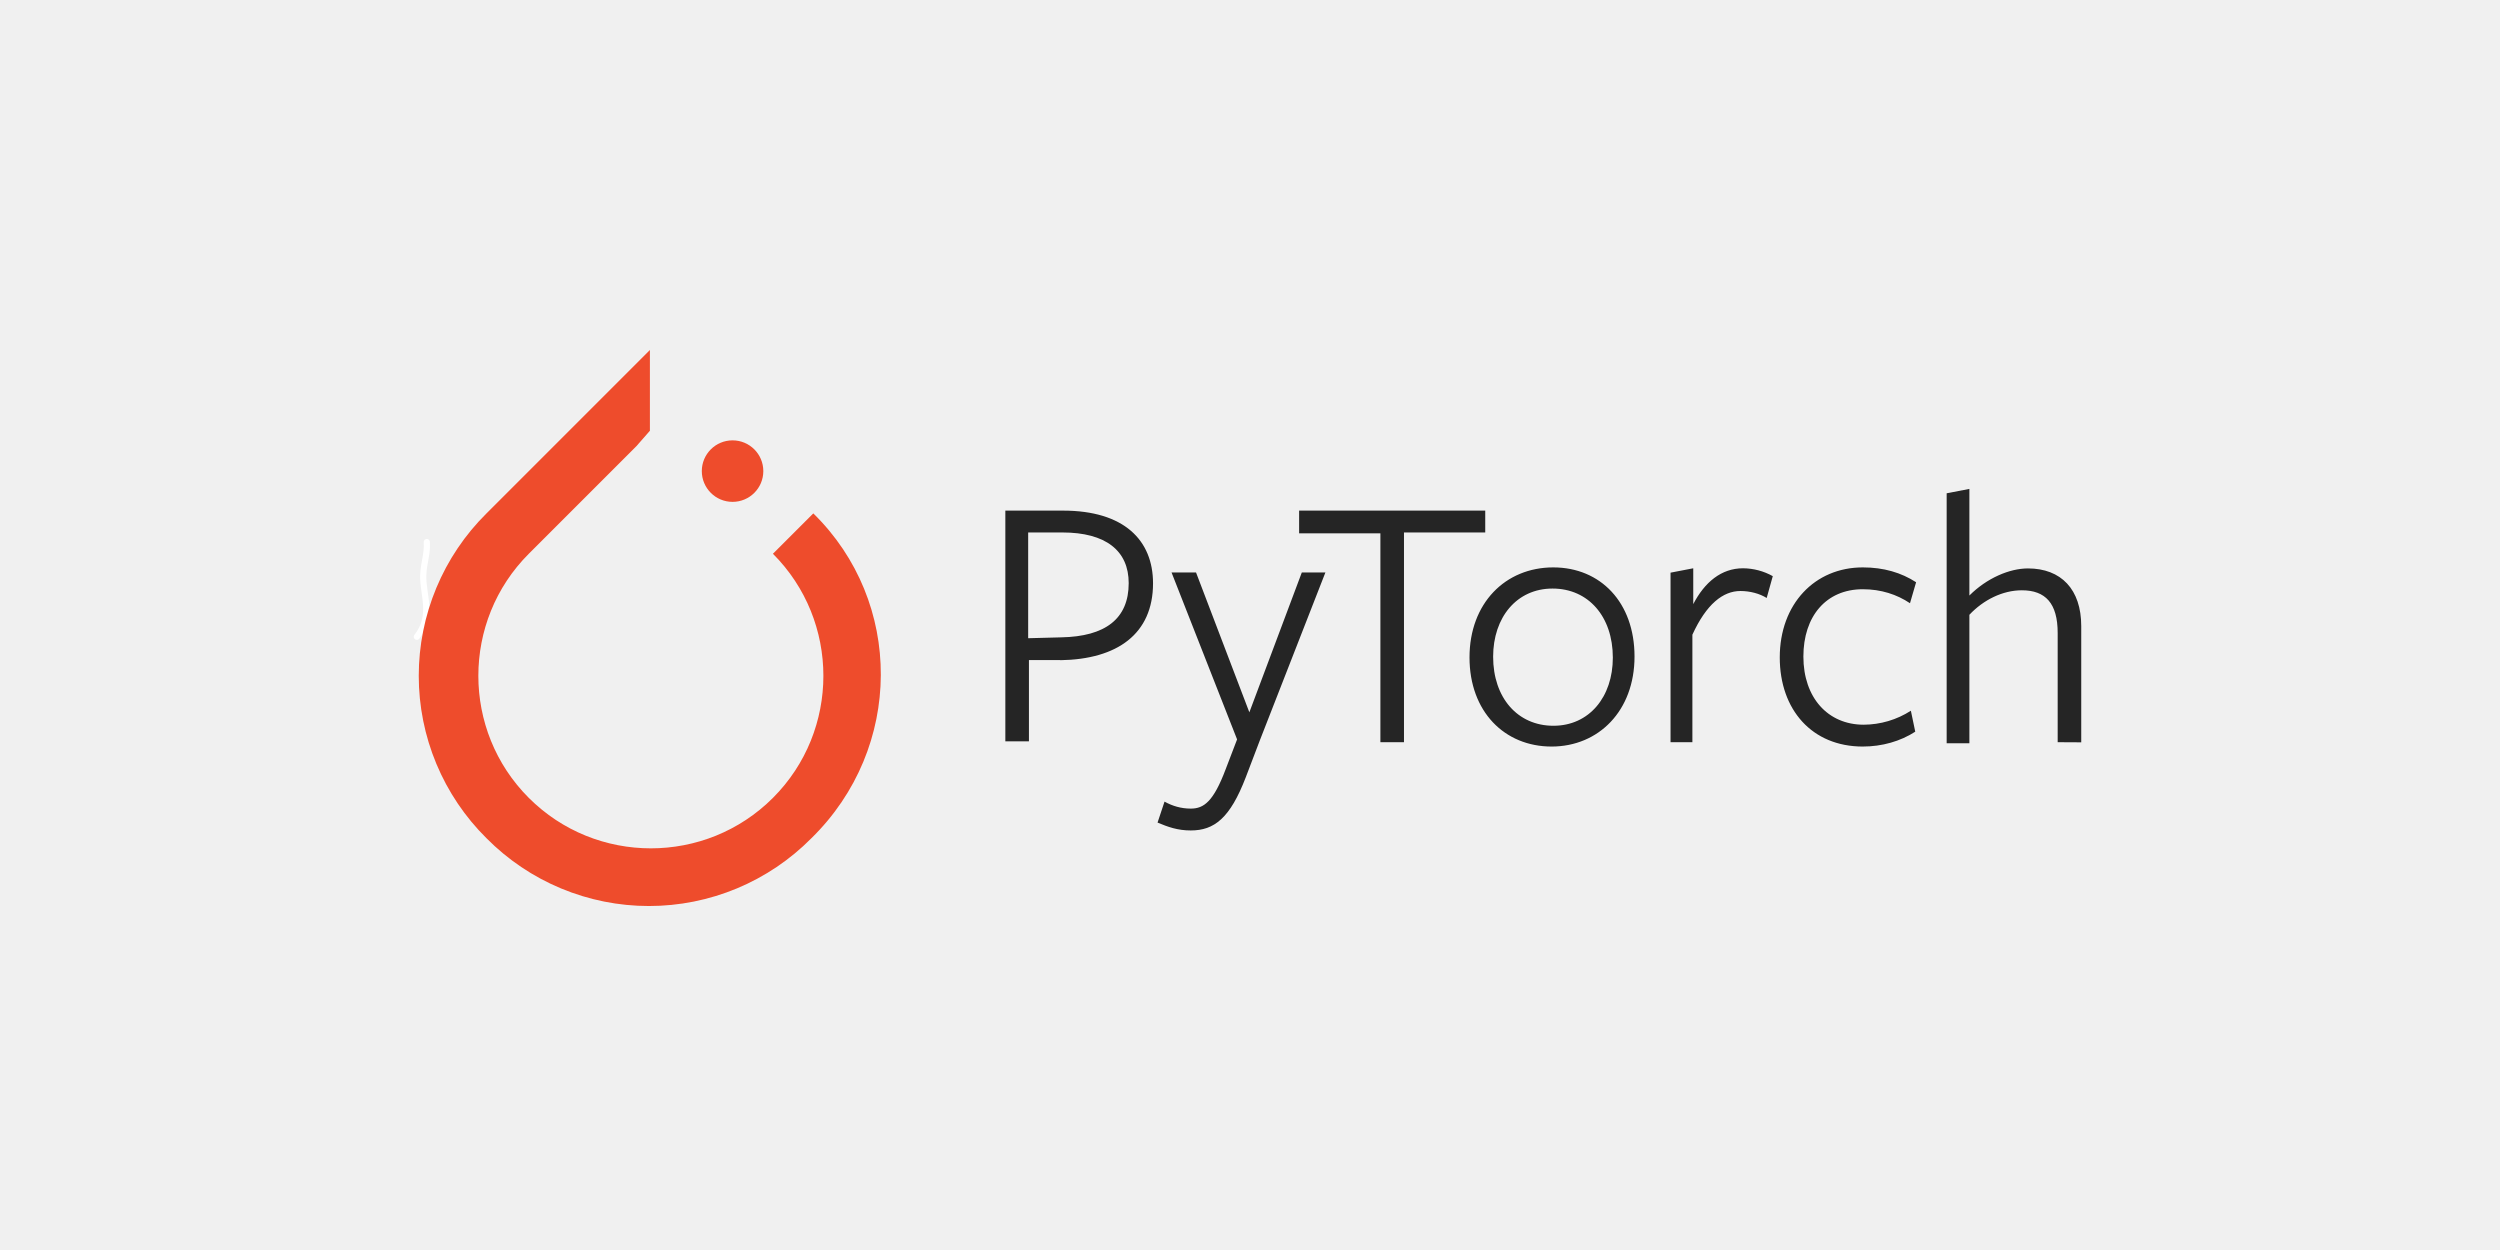
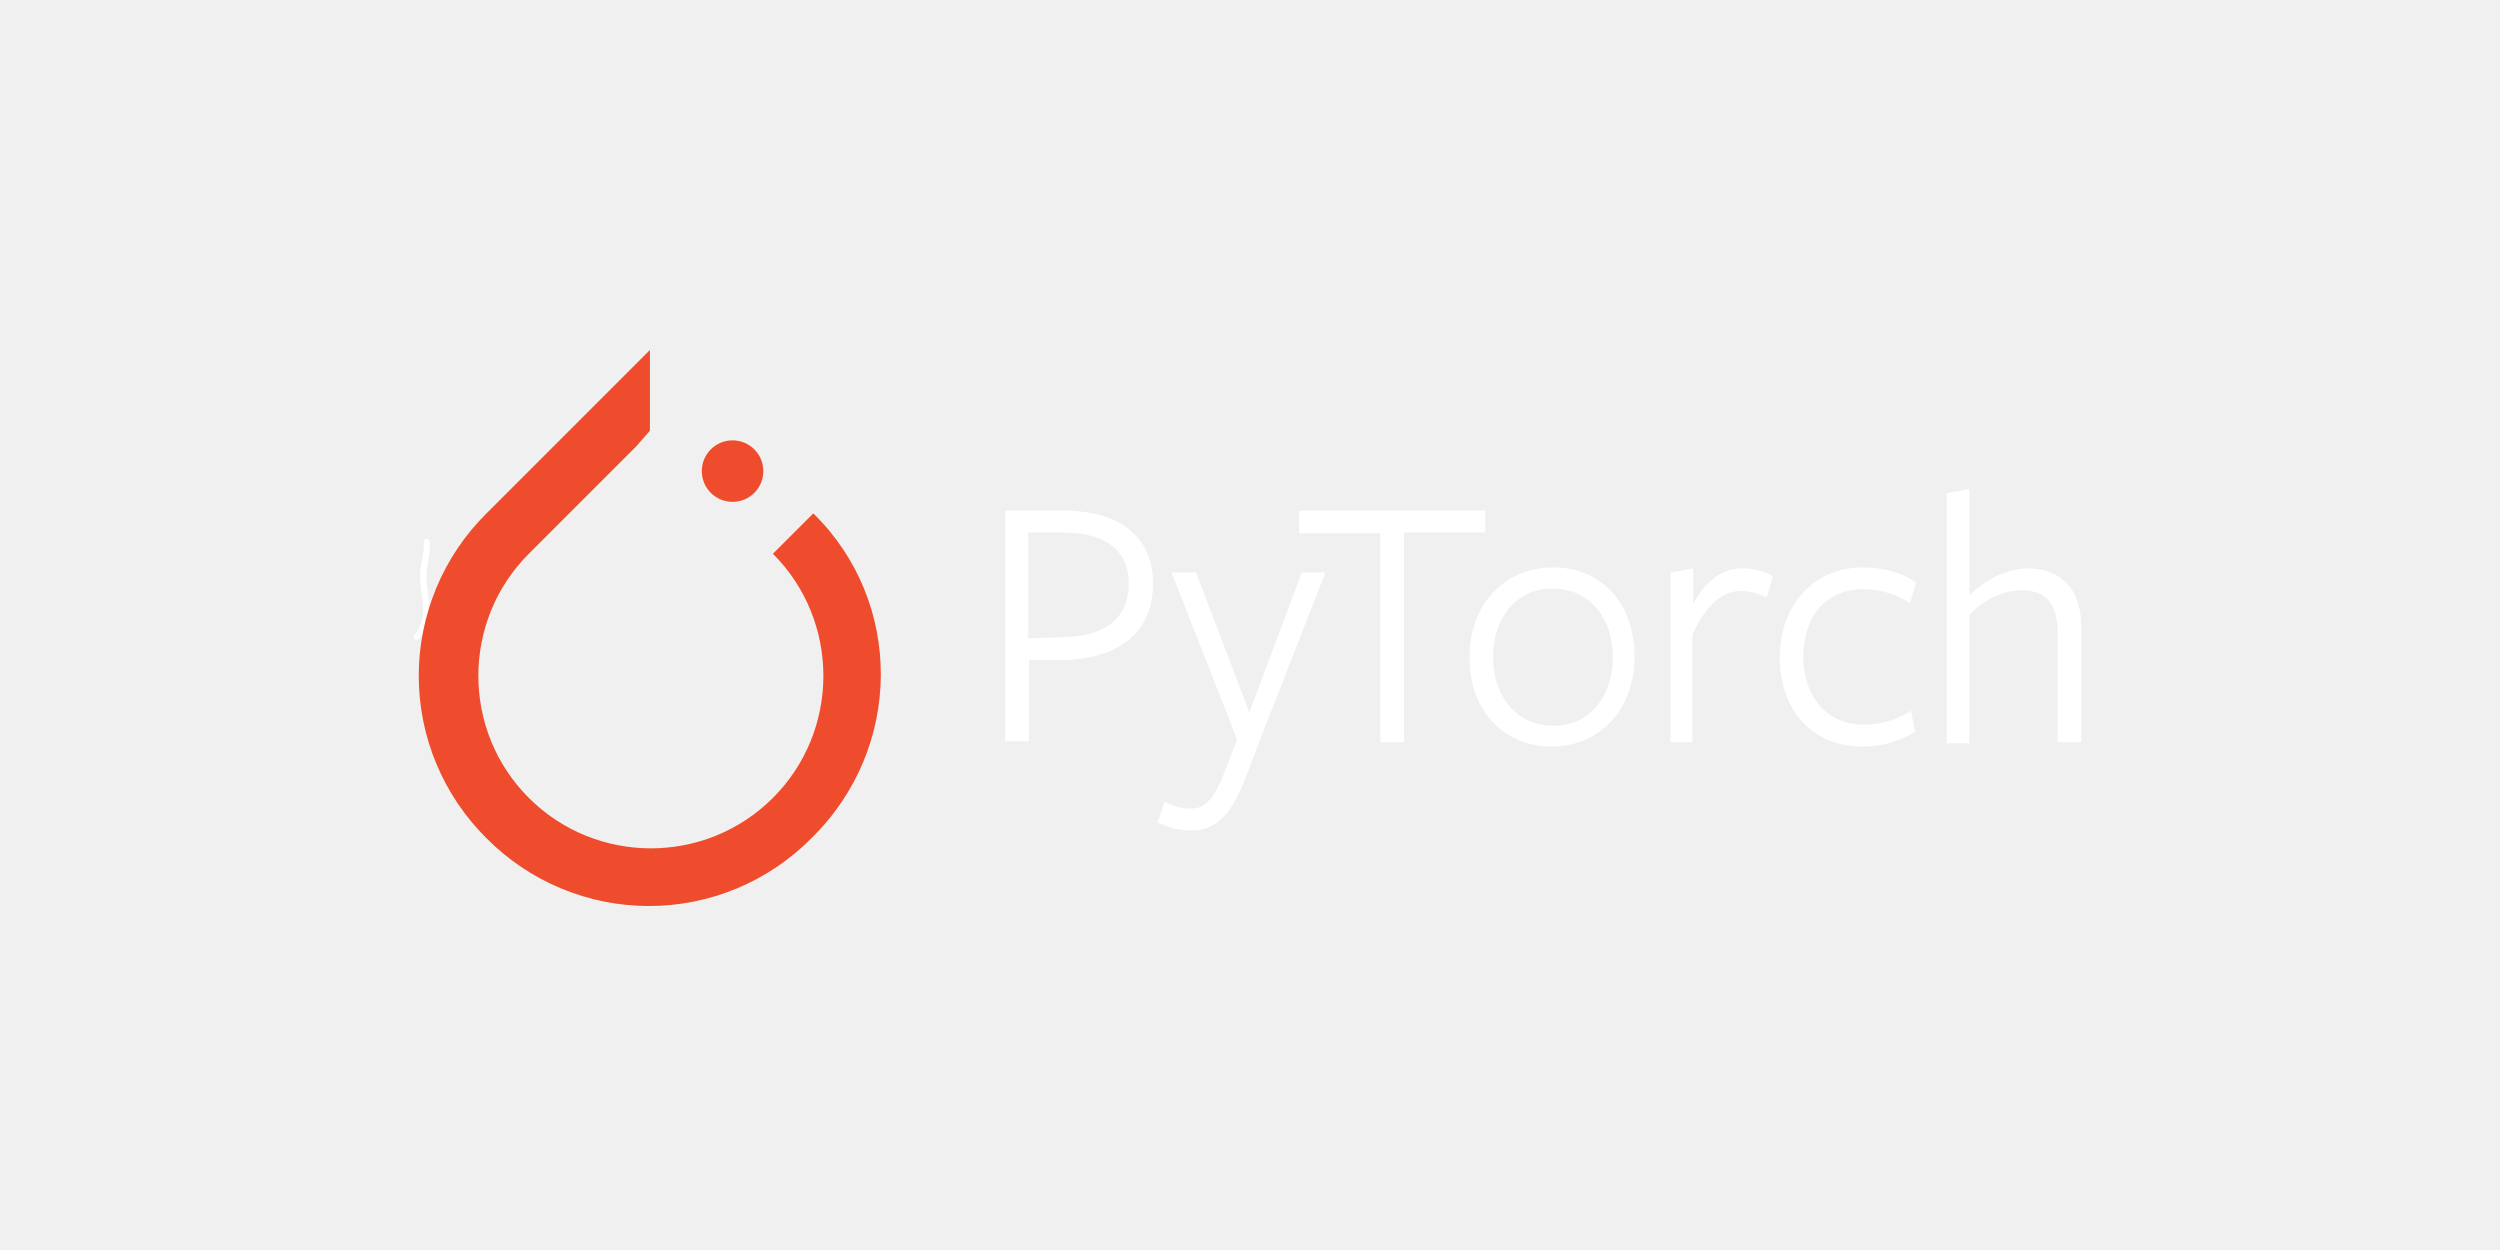
<svg xmlns="http://www.w3.org/2000/svg" width="400" height="200" viewBox="0 0 400 200" fill="none">
  <path d="M68.289 86.732C68.411 88.666 67.798 89.981 67.72 92.041C67.606 95.032 69.401 98.454 66.695 101.884" stroke="white" stroke-width="0.988" stroke-linecap="round" stroke-linejoin="round" />
  <path d="M130.128 82.143L123.669 88.601C134.433 99.366 134.433 116.897 123.669 127.662C112.904 138.426 95.373 138.426 84.609 127.662C73.844 116.897 73.844 99.366 84.609 88.601L101.832 71.378L103.985 68.918V56L77.842 82.143C74.407 85.543 71.68 89.591 69.819 94.052C67.958 98.513 67 103.298 67 108.132C67 112.965 67.958 117.751 69.819 122.211C71.68 126.672 74.407 130.72 77.842 134.12C81.243 137.556 85.29 140.282 89.751 142.143C94.212 144.004 98.998 144.963 103.831 144.963C108.665 144.963 113.45 144.004 117.911 142.143C122.372 140.282 126.42 137.556 129.82 134.12C144.583 119.665 144.583 96.29 130.128 82.143Z" fill="#EE4C2C" />
  <path d="M117.21 80.299C119.928 80.299 122.131 78.096 122.131 75.378C122.131 72.66 119.928 70.457 117.21 70.457C114.492 70.457 112.289 72.66 112.289 75.378C112.289 78.096 114.492 80.299 117.21 80.299Z" fill="#EE4C2C" />
-   <path d="M169.686 105.608H164.63V118.612H160.855V81.698H170.083C179.871 81.698 184.485 86.451 184.485 93.327C184.485 101.437 178.751 105.492 169.663 105.631L169.686 105.608ZM169.939 85.194H164.508V102.115L169.822 101.975C176.815 101.836 180.592 99.038 180.592 93.304C180.592 88.132 176.957 85.194 169.964 85.194H169.939ZM201.569 118.471L199.332 124.344C196.814 130.916 194.276 132.873 190.522 132.873C188.424 132.873 186.887 132.317 185.208 131.614L186.325 128.259C187.584 128.96 188.98 129.377 190.522 129.377C192.62 129.377 194.157 128.259 196.114 123.057L197.934 118.304L187.448 91.598H191.366L199.896 113.971L208.289 91.598H212.063L201.569 118.471ZM224.638 85.333V118.754H220.863V85.333H207.859V81.698H237.639V85.194H224.635L224.638 85.333ZM248.267 119.449C240.716 119.449 235.121 113.857 235.121 105.186C235.121 96.515 240.855 90.784 248.52 90.784C256.071 90.784 261.524 96.376 261.524 105.047C261.524 113.718 255.791 119.449 248.239 119.449H248.267ZM248.406 94.169C242.673 94.169 238.901 98.783 238.901 105.075C238.901 111.648 242.819 116.122 248.548 116.122C254.276 116.122 258.053 111.509 258.053 105.216C258.053 98.644 254.135 94.169 248.406 94.169V94.169ZM270.921 118.752H267.286V91.626L270.921 90.925V96.659C272.741 93.163 275.396 90.925 278.892 90.925C280.557 90.939 282.191 91.372 283.645 92.184L282.669 95.678C281.551 94.978 280.014 94.561 278.472 94.561C275.676 94.561 273.019 96.659 270.782 101.553V118.752H270.921ZM298.047 119.449C289.937 119.449 284.762 113.577 284.762 105.186C284.762 96.656 290.354 90.784 298.047 90.784C301.401 90.784 304.2 91.623 306.576 93.16L305.598 96.515C303.5 95.117 300.984 94.278 298.047 94.278C292.174 94.278 288.541 98.613 288.541 105.047C288.541 111.62 292.46 115.953 298.188 115.953C300.867 115.941 303.487 115.165 305.74 113.716L306.44 117.07C304.063 118.607 301.126 119.447 298.047 119.447V119.449ZM329.228 118.752V101.273C329.228 96.52 327.271 94.447 323.494 94.447C320.417 94.447 317.341 95.984 315.101 98.365V118.918H311.466V78.925L315.101 78.225V95.284C317.897 92.488 321.532 90.948 324.47 90.948C329.784 90.948 332.999 94.303 332.999 100.176V118.772L329.228 118.752Z" fill="#252525" />
+   <path d="M169.686 105.608H164.63V118.612H160.855V81.698H170.083C179.871 81.698 184.485 86.451 184.485 93.327C184.485 101.437 178.751 105.492 169.663 105.631L169.686 105.608ZM169.939 85.194H164.508V102.115L169.822 101.975C176.815 101.836 180.592 99.038 180.592 93.304C180.592 88.132 176.957 85.194 169.964 85.194H169.939ZM201.569 118.471L199.332 124.344C196.814 130.916 194.276 132.873 190.522 132.873C188.424 132.873 186.887 132.317 185.208 131.614L186.325 128.259C187.584 128.96 188.98 129.377 190.522 129.377C192.62 129.377 194.157 128.259 196.114 123.057L197.934 118.304L187.448 91.598H191.366L199.896 113.971L208.289 91.598H212.063L201.569 118.471ZM224.638 85.333V118.754H220.863V85.333H207.859V81.698H237.639V85.194H224.635L224.638 85.333ZM248.267 119.449C240.716 119.449 235.121 113.857 235.121 105.186C235.121 96.515 240.855 90.784 248.52 90.784C256.071 90.784 261.524 96.376 261.524 105.047C261.524 113.718 255.791 119.449 248.239 119.449H248.267ZM248.406 94.169C242.673 94.169 238.901 98.783 238.901 105.075C238.901 111.648 242.819 116.122 248.548 116.122C254.276 116.122 258.053 111.509 258.053 105.216C258.053 98.644 254.135 94.169 248.406 94.169ZM270.921 118.752H267.286V91.626L270.921 90.925V96.659C272.741 93.163 275.396 90.925 278.892 90.925C280.557 90.939 282.191 91.372 283.645 92.184L282.669 95.678C281.551 94.978 280.014 94.561 278.472 94.561C275.676 94.561 273.019 96.659 270.782 101.553V118.752H270.921ZM298.047 119.449C289.937 119.449 284.762 113.577 284.762 105.186C284.762 96.656 290.354 90.784 298.047 90.784C301.401 90.784 304.2 91.623 306.576 93.16L305.598 96.515C303.5 95.117 300.984 94.278 298.047 94.278C292.174 94.278 288.541 98.613 288.541 105.047C288.541 111.62 292.46 115.953 298.188 115.953C300.867 115.941 303.487 115.165 305.74 113.716L306.44 117.07C304.063 118.607 301.126 119.447 298.047 119.447V119.449ZM329.228 118.752V101.273C329.228 96.52 327.271 94.447 323.494 94.447C320.417 94.447 317.341 95.984 315.101 98.365V118.918H311.466V78.925L315.101 78.225V95.284C317.897 92.488 321.532 90.948 324.47 90.948C329.784 90.948 332.999 94.303 332.999 100.176V118.772L329.228 118.752Z" fill="white" />
</svg>
